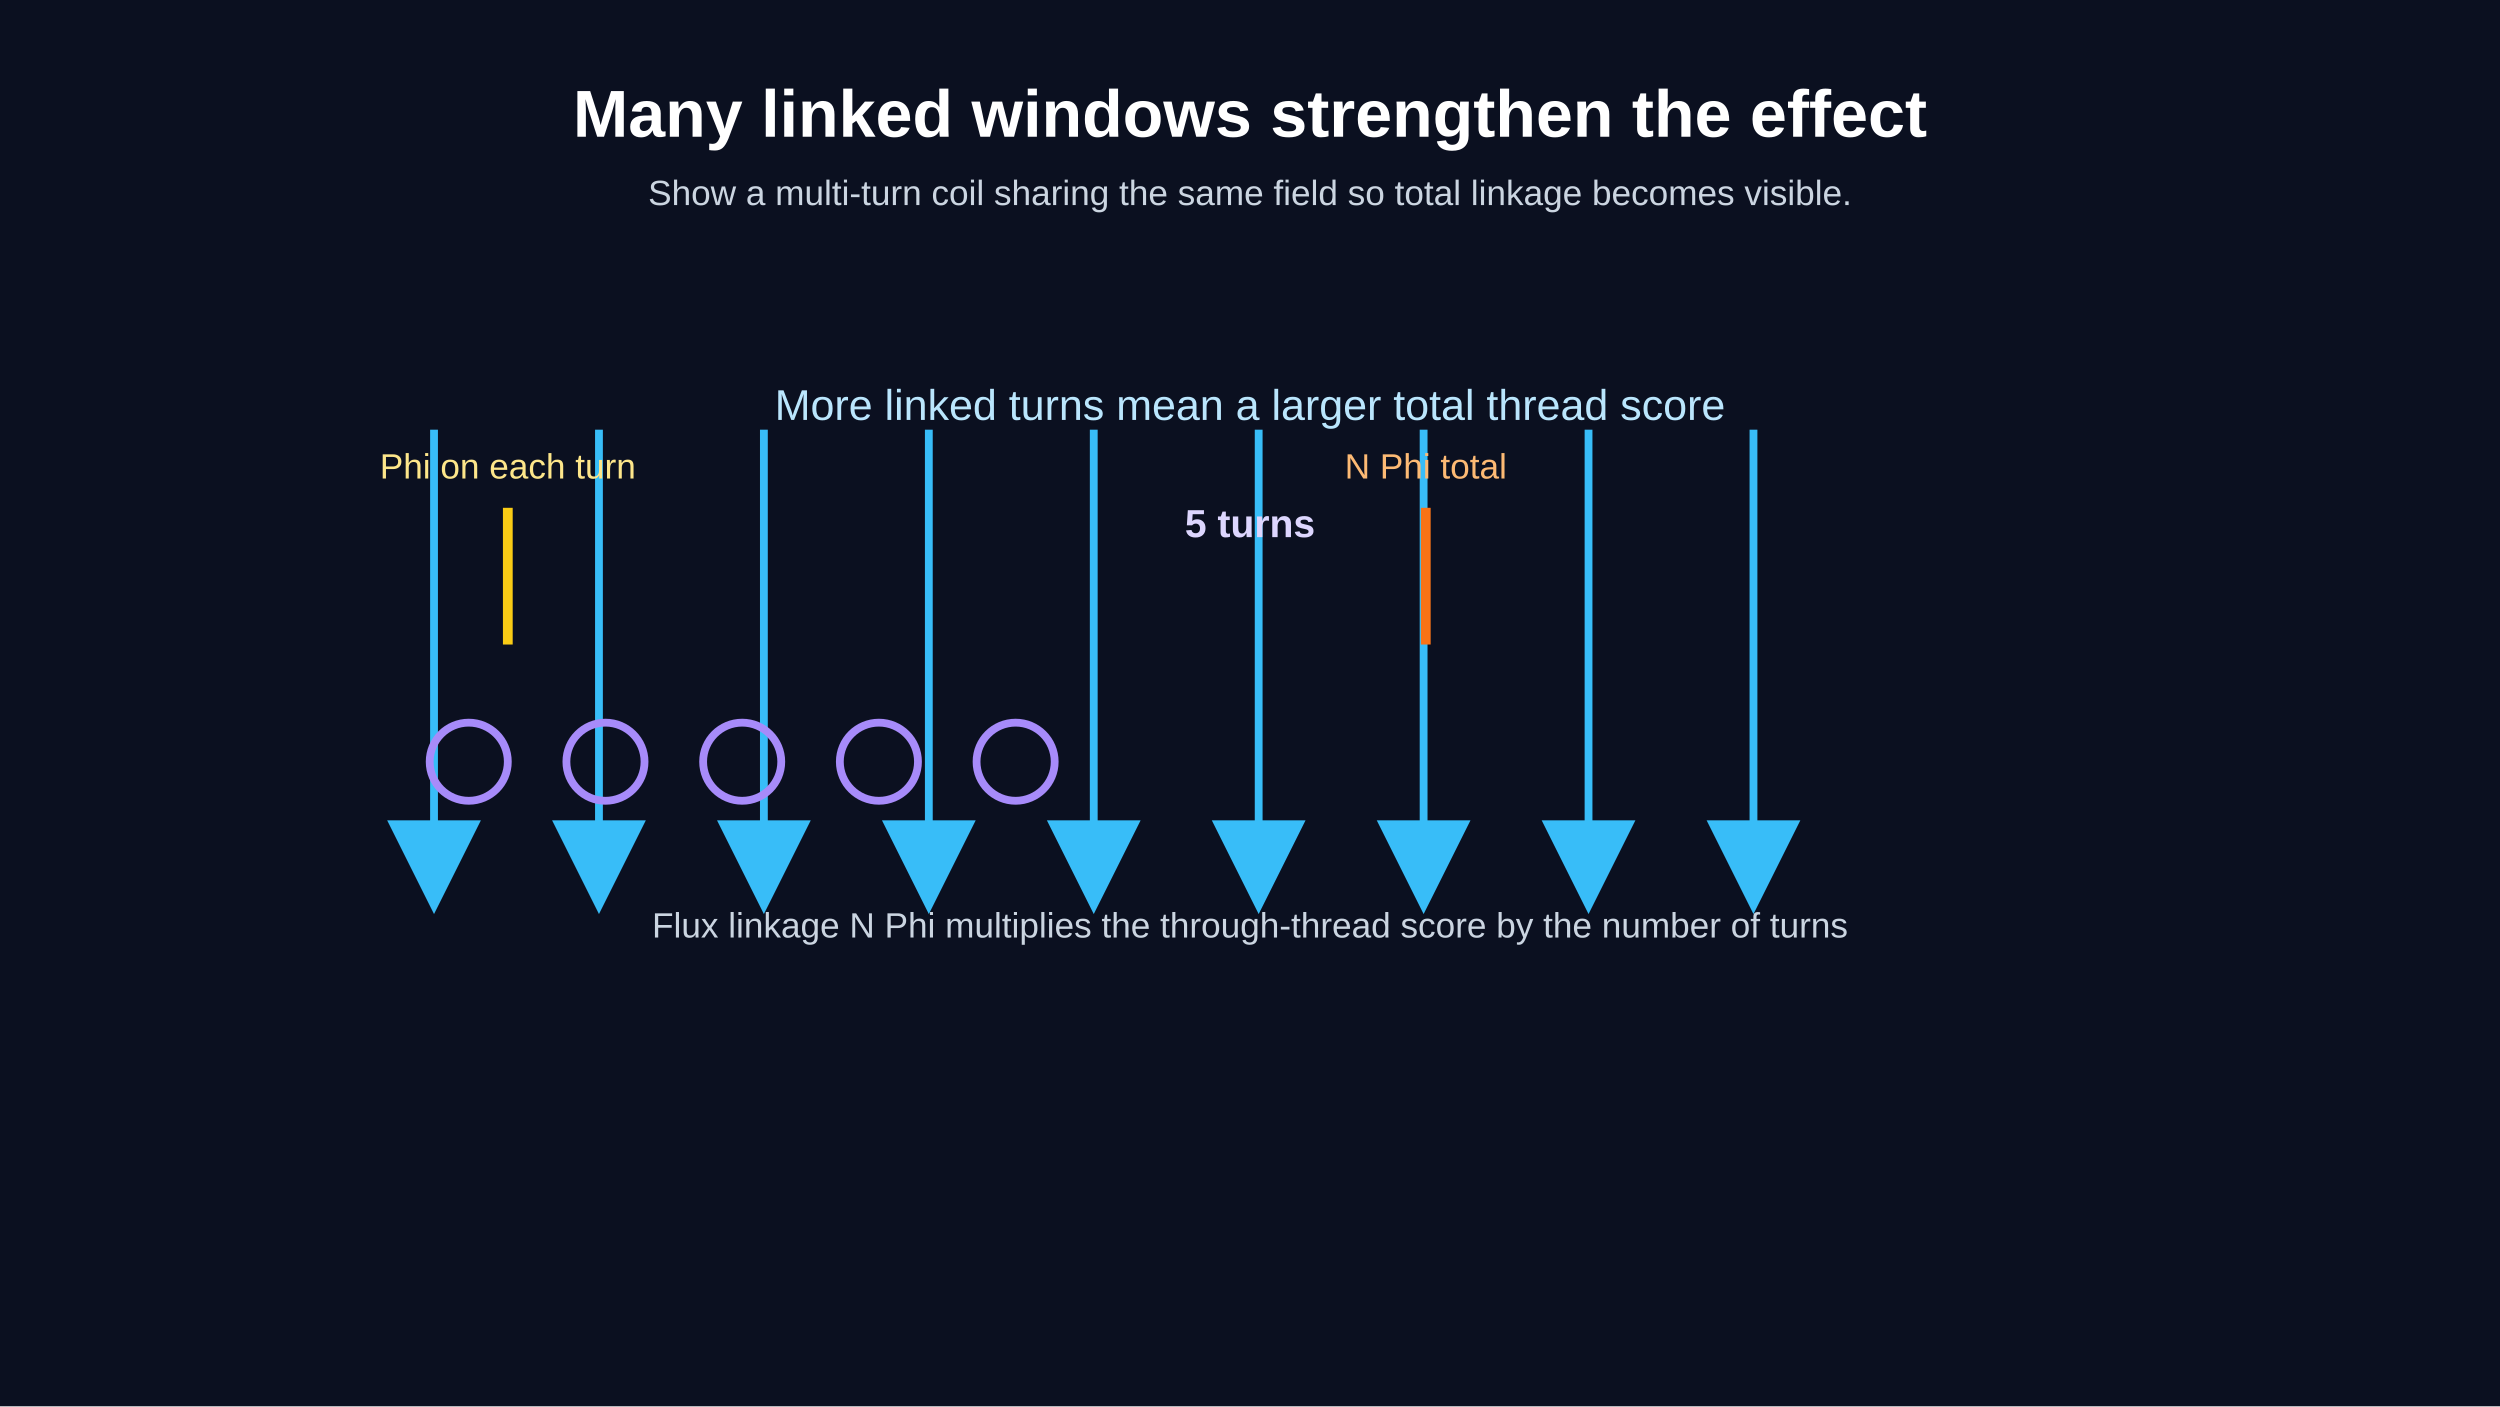
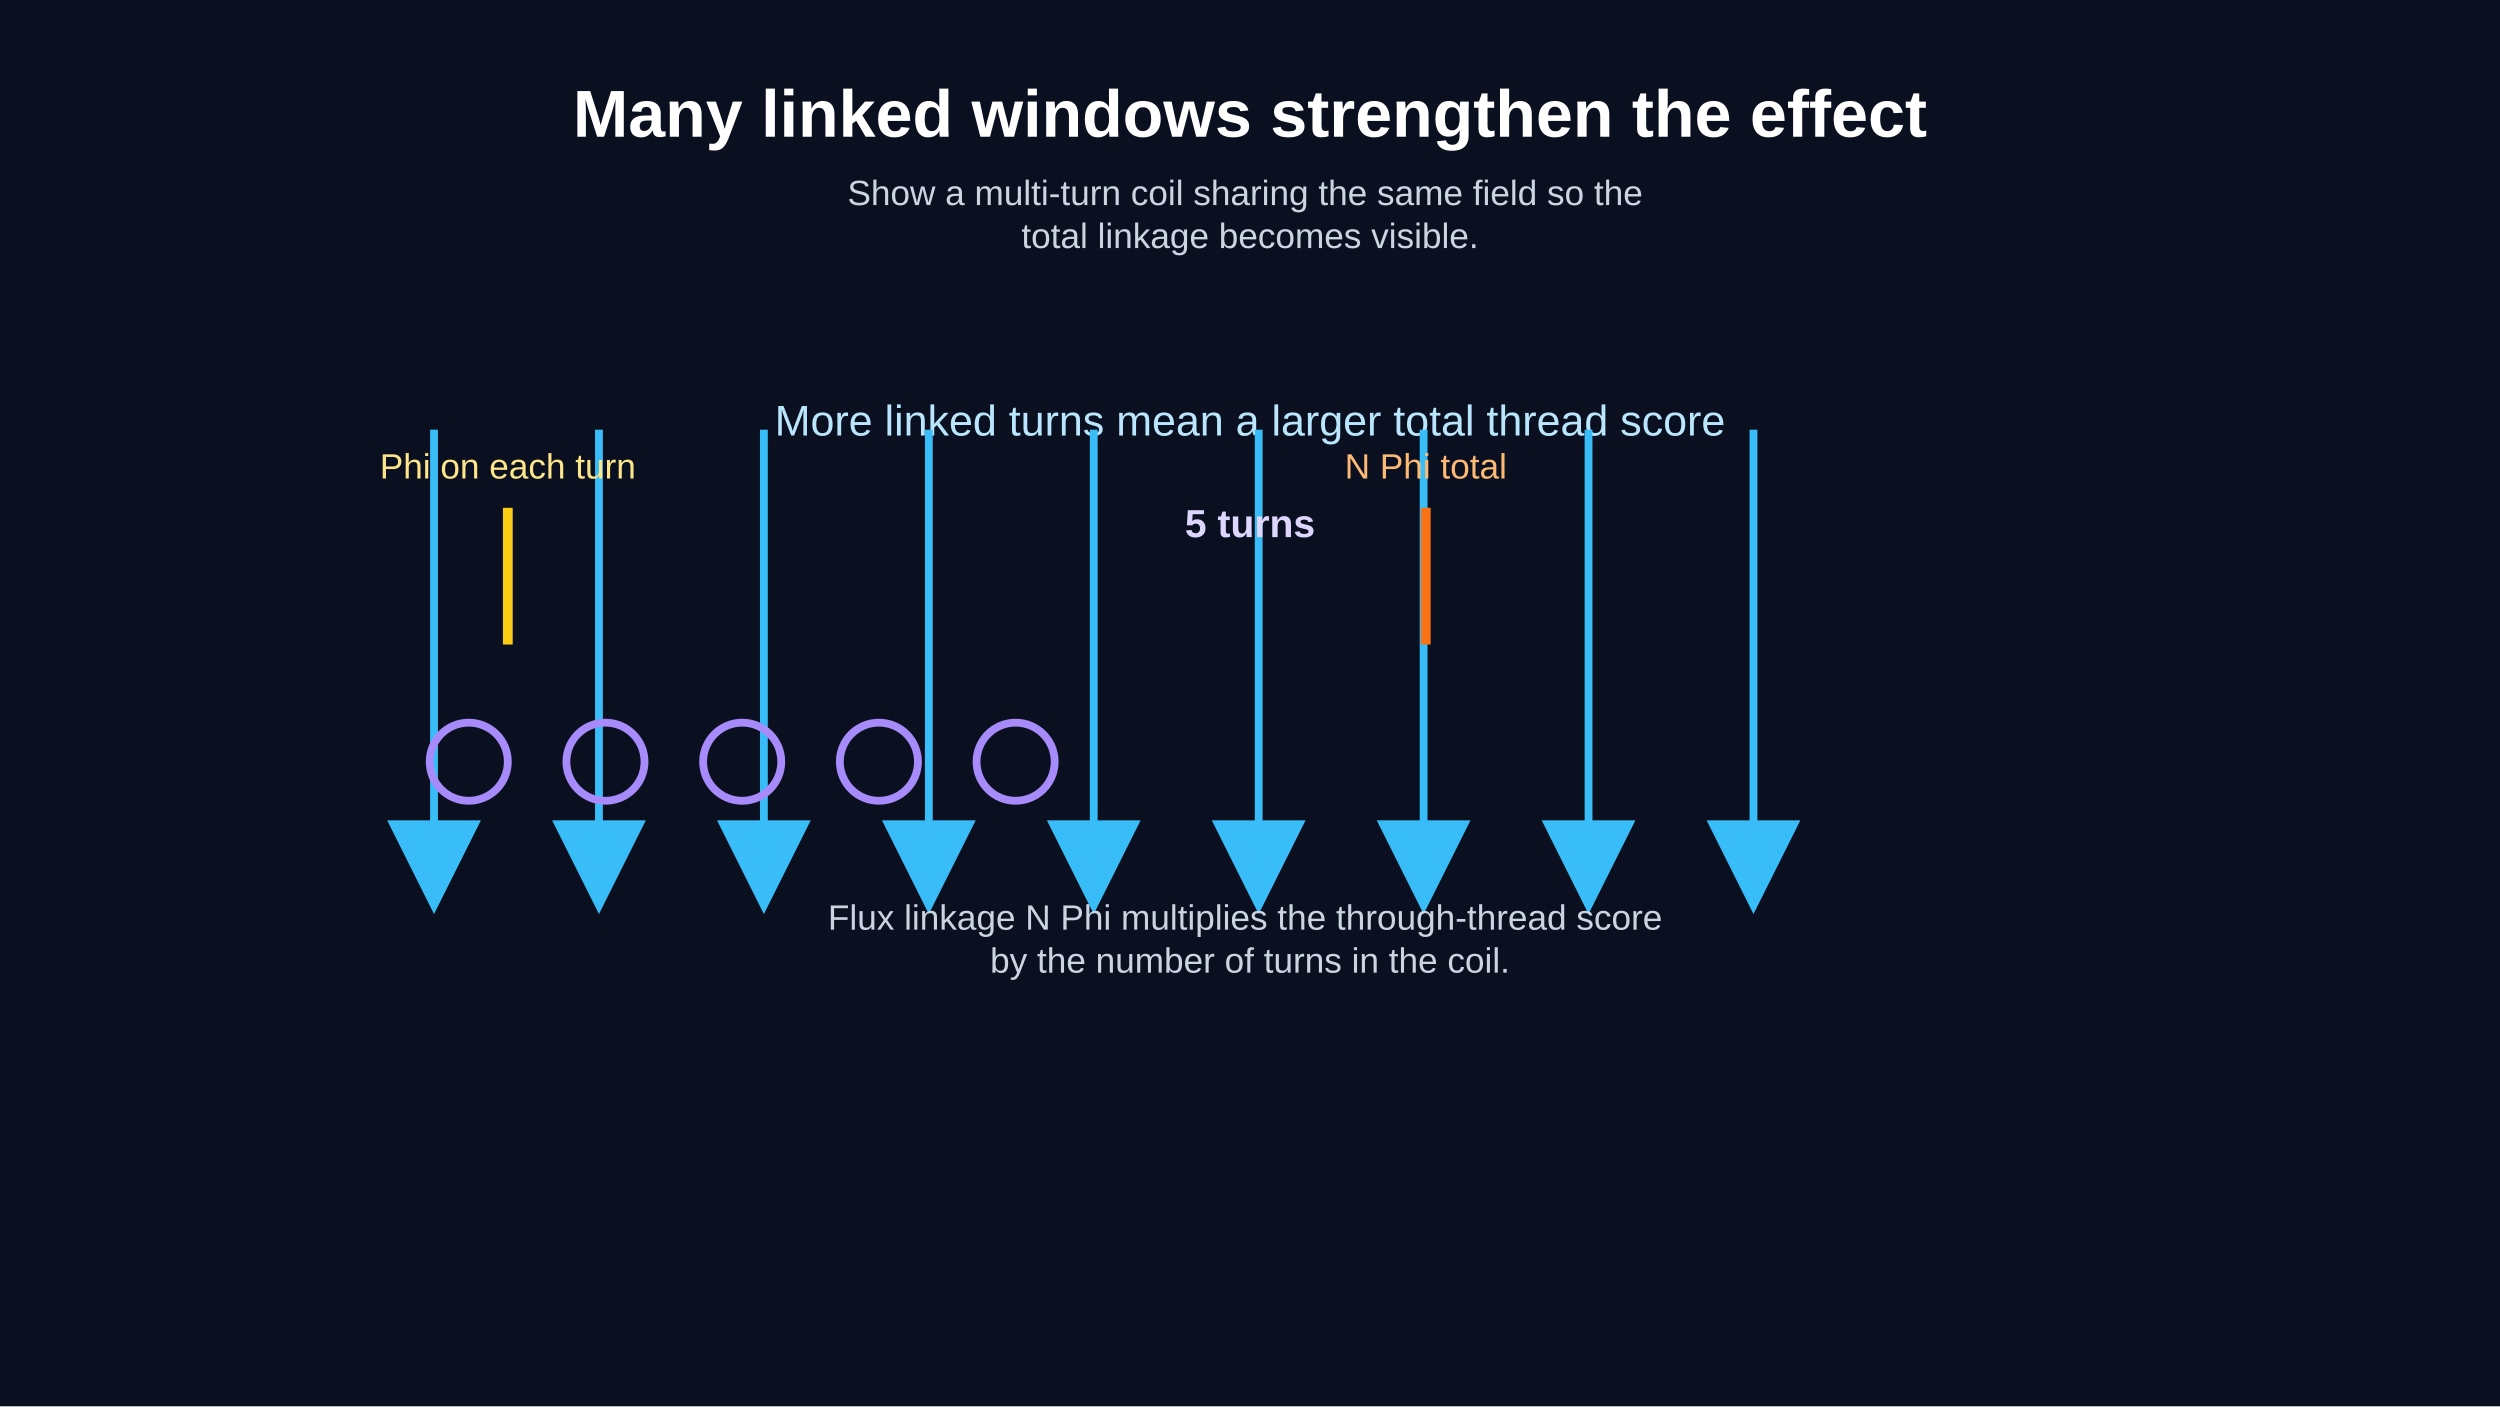
<svg xmlns="http://www.w3.org/2000/svg" width="1280" height="720" viewBox="0 0 1280 720">
  <defs>
    <marker id="field-arrow" markerWidth="12" markerHeight="12" refX="10" refY="6" orient="auto" markerUnits="strokeWidth">
      <path d="M 0 0 L 12 6 L 0 12 z" fill="#38bdf8" />
    </marker>
    <marker id="induced-arrow" markerWidth="12" markerHeight="12" refX="10" refY="6" orient="auto" markerUnits="strokeWidth">
      <path d="M 0 0 L 12 6 L 0 12 z" fill="#f97316" />
    </marker>
  </defs>
  <rect width="100%" height="100%" fill="#0b1020" />
  <text x="640.00" y="70.00" fill="white" text-anchor="middle" font-size="34" font-family="Arial" font-weight="bold">Many linked windows strengthen the effect</text>
-   <text x="640.00" y="105.00" fill="#cbd5e1" text-anchor="middle" font-size="18" font-family="Arial" font-weight="normal">Show a multi-turn coil sharing the same field so total linkage becomes visible.</text>
-   <text x="640.00" y="215.00" fill="#bae6fd" text-anchor="middle" font-size="22" font-family="Arial" font-weight="normal">More linked turns mean a larger total thread score</text>
+   <text x="640.00" y="105.00" fill="#cbd5e1" text-anchor="middle" font-size="18" font-family="Arial" font-weight="normal">
+     <tspan x="640.00" dy="0">Show a multi-turn coil sharing the same field so the</tspan>
+     <tspan x="640.00" dy="22">total linkage becomes visible.</tspan>
+   </text>
+   <text x="640.00" y="223.00" fill="#bae6fd" text-anchor="middle" font-size="22" font-family="Arial" font-weight="normal">More linked turns mean a larger total thread score</text>
  <line x1="222.22" y1="220.00" x2="222.22" y2="460.00" stroke="#38bdf8" stroke-width="4" marker-end="url(#field-arrow)" />
  <line x1="306.67" y1="220.00" x2="306.67" y2="460.00" stroke="#38bdf8" stroke-width="4" marker-end="url(#field-arrow)" />
  <line x1="391.11" y1="220.00" x2="391.11" y2="460.00" stroke="#38bdf8" stroke-width="4" marker-end="url(#field-arrow)" />
  <line x1="475.56" y1="220.00" x2="475.56" y2="460.00" stroke="#38bdf8" stroke-width="4" marker-end="url(#field-arrow)" />
  <line x1="560.00" y1="220.00" x2="560.00" y2="460.00" stroke="#38bdf8" stroke-width="4" marker-end="url(#field-arrow)" />
  <line x1="644.44" y1="220.00" x2="644.44" y2="460.00" stroke="#38bdf8" stroke-width="4" marker-end="url(#field-arrow)" />
  <line x1="728.89" y1="220.00" x2="728.89" y2="460.00" stroke="#38bdf8" stroke-width="4" marker-end="url(#field-arrow)" />
  <line x1="813.33" y1="220.00" x2="813.33" y2="460.00" stroke="#38bdf8" stroke-width="4" marker-end="url(#field-arrow)" />
  <line x1="897.78" y1="220.00" x2="897.78" y2="460.00" stroke="#38bdf8" stroke-width="4" marker-end="url(#field-arrow)" />
  <circle cx="240.00" cy="390.00" r="20.00" fill="none" stroke="#a78bfa" stroke-width="4" />
  <circle cx="310.00" cy="390.00" r="20.00" fill="none" stroke="#a78bfa" stroke-width="4" />
  <circle cx="380.00" cy="390.00" r="20.00" fill="none" stroke="#a78bfa" stroke-width="4" />
  <circle cx="450.00" cy="390.00" r="20.00" fill="none" stroke="#a78bfa" stroke-width="4" />
  <circle cx="520.00" cy="390.00" r="20.00" fill="none" stroke="#a78bfa" stroke-width="4" />
  <text x="640.00" y="275.00" fill="#ddd6fe" text-anchor="middle" font-size="20" font-family="Arial" font-weight="bold">5 turns</text>
-   <text x="640.00" y="480.00" fill="#cbd5e1" text-anchor="middle" font-size="18" font-family="Arial" font-weight="normal">Flux linkage N Phi multiplies the through-thread score by the number of turns</text>
+   <text x="640.00" y="476.00" fill="#cbd5e1" text-anchor="middle" font-size="18" font-family="Arial" font-weight="normal">
+     <tspan x="640.00" dy="0">Flux linkage N Phi multiplies the through-thread score</tspan>
+     <tspan x="640.00" dy="22">by the number of turns in the coil.</tspan>
+   </text>
  <line x1="260.00" y1="330.00" x2="260.00" y2="260.00" stroke="#facc15" stroke-width="5" />
  <text x="260.00" y="245.00" fill="#fde68a" text-anchor="middle" font-size="18" font-family="Arial" font-weight="normal">Phi on each turn</text>
  <line x1="730.00" y1="330.00" x2="730.00" y2="260.00" stroke="#f97316" stroke-width="5" />
  <text x="730.00" y="245.00" fill="#fdba74" text-anchor="middle" font-size="18" font-family="Arial" font-weight="normal">N Phi total</text>
</svg>
